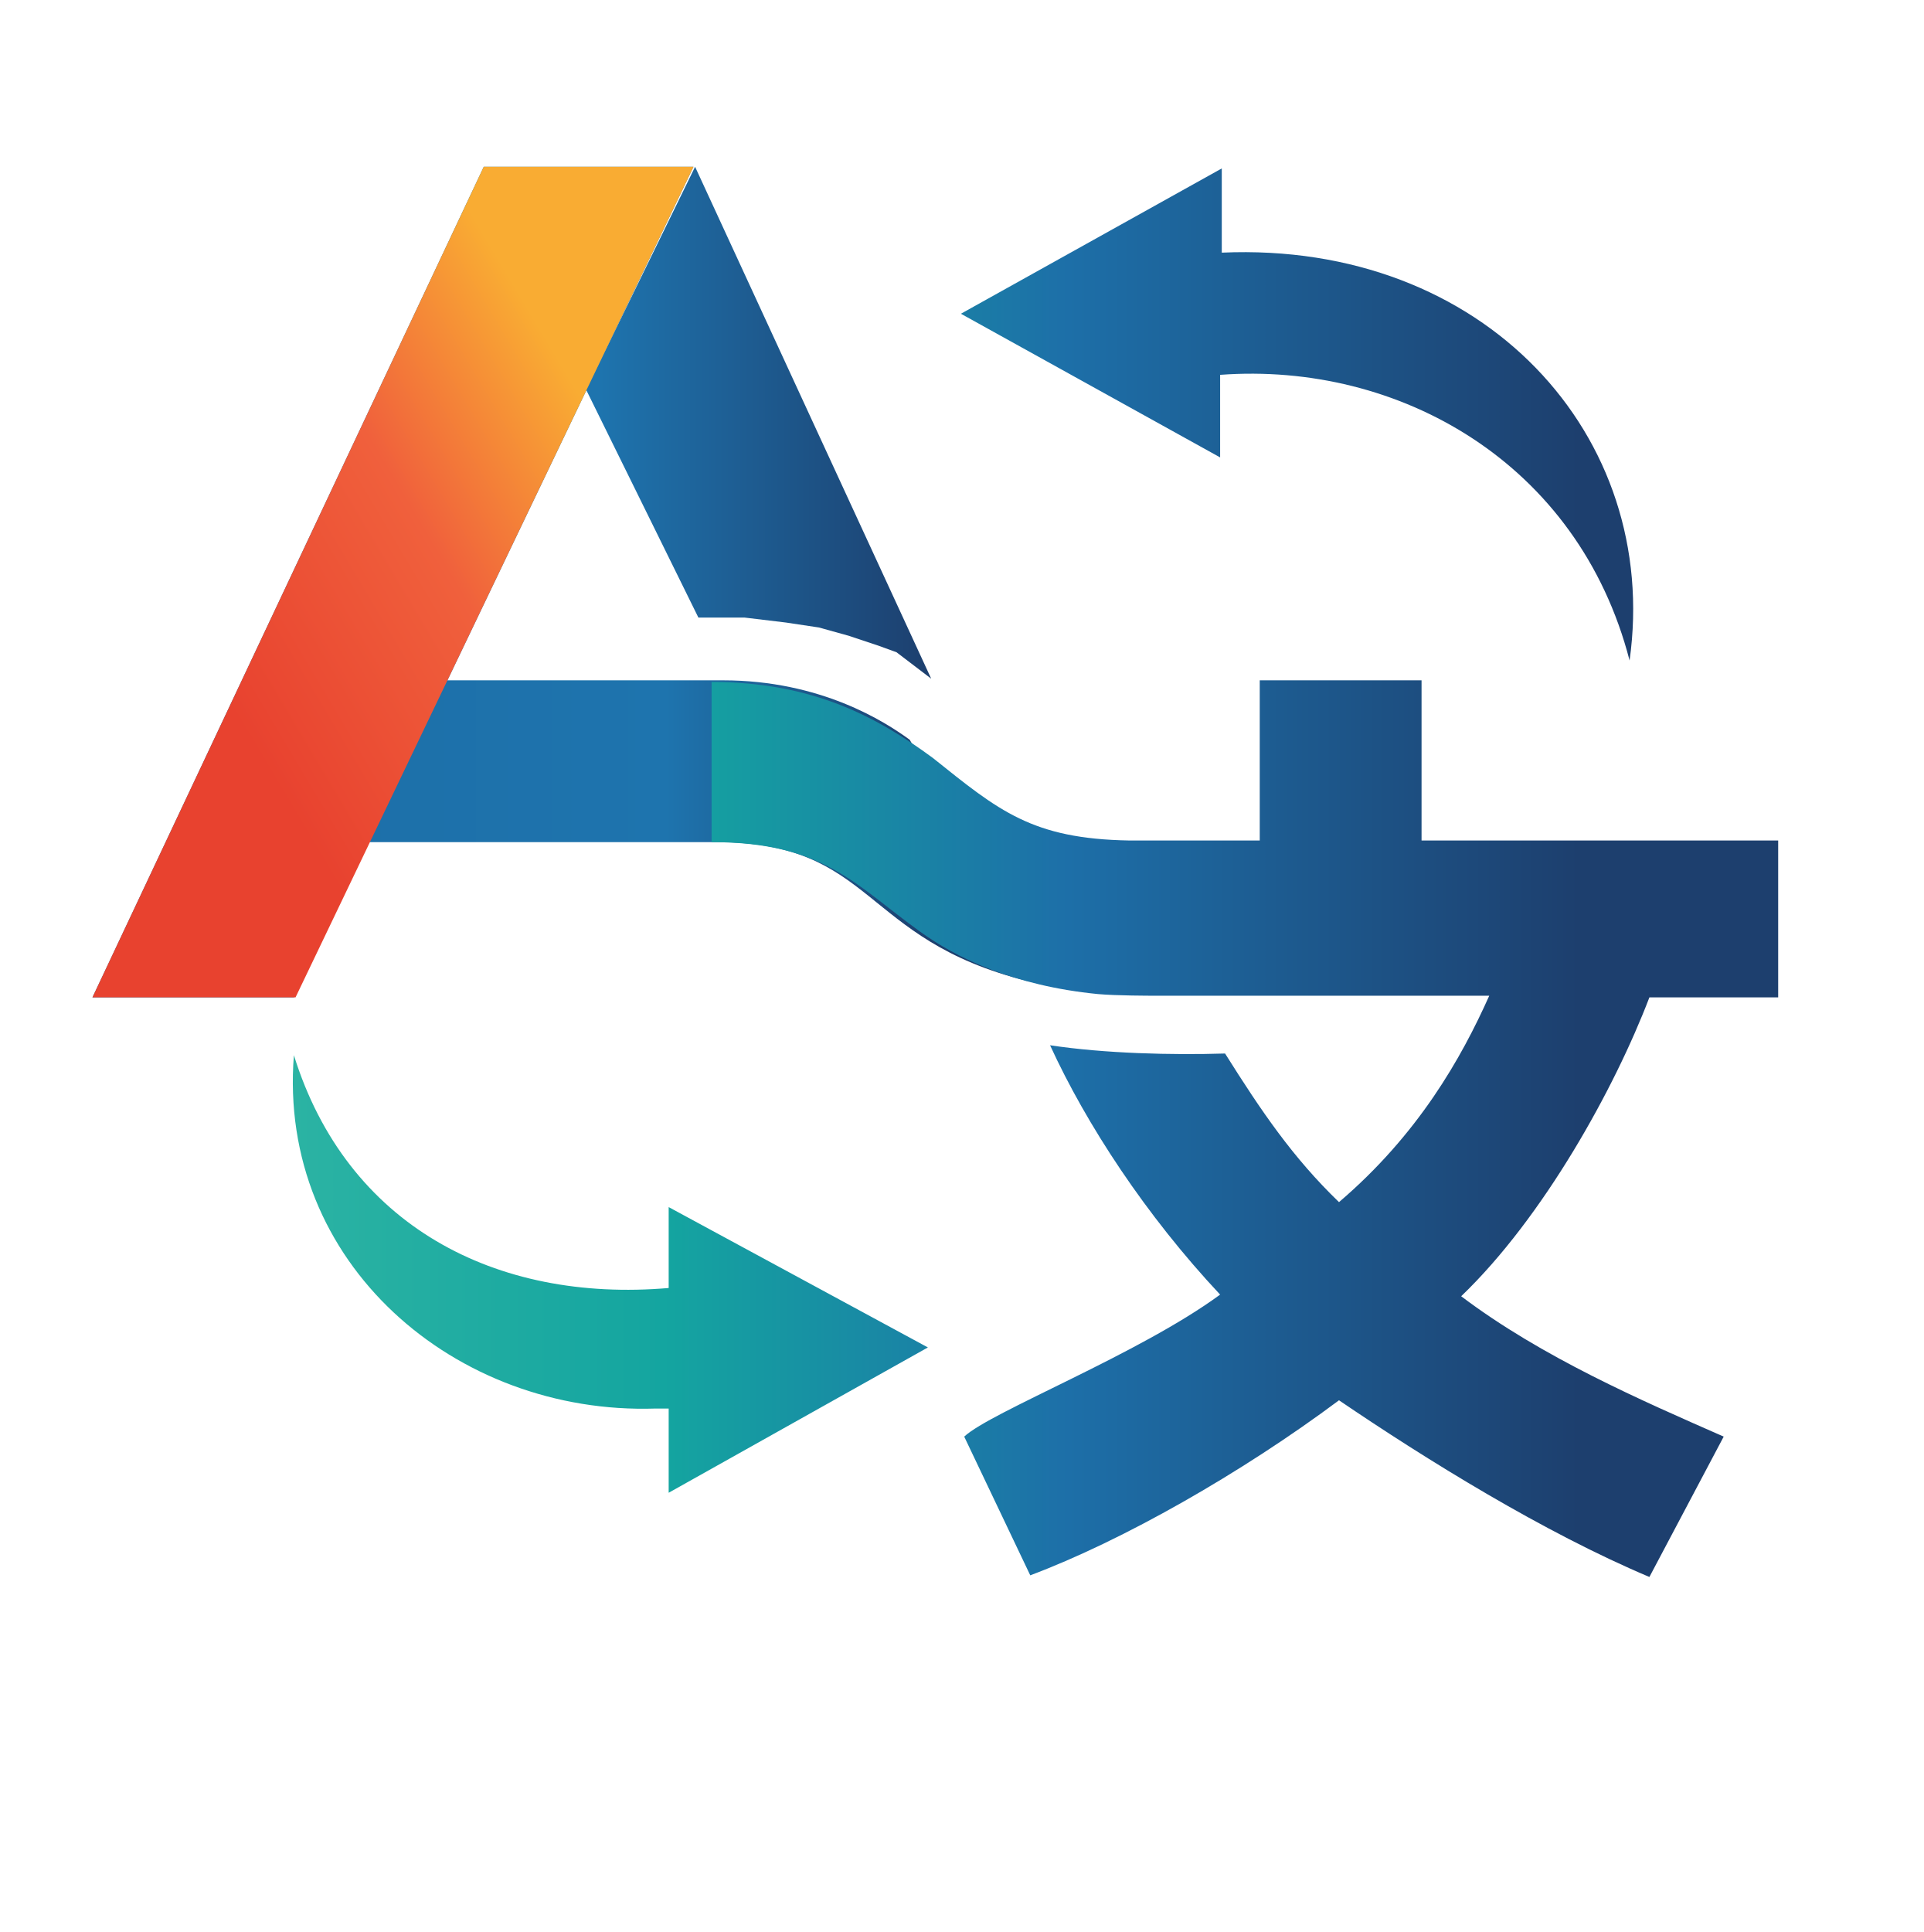
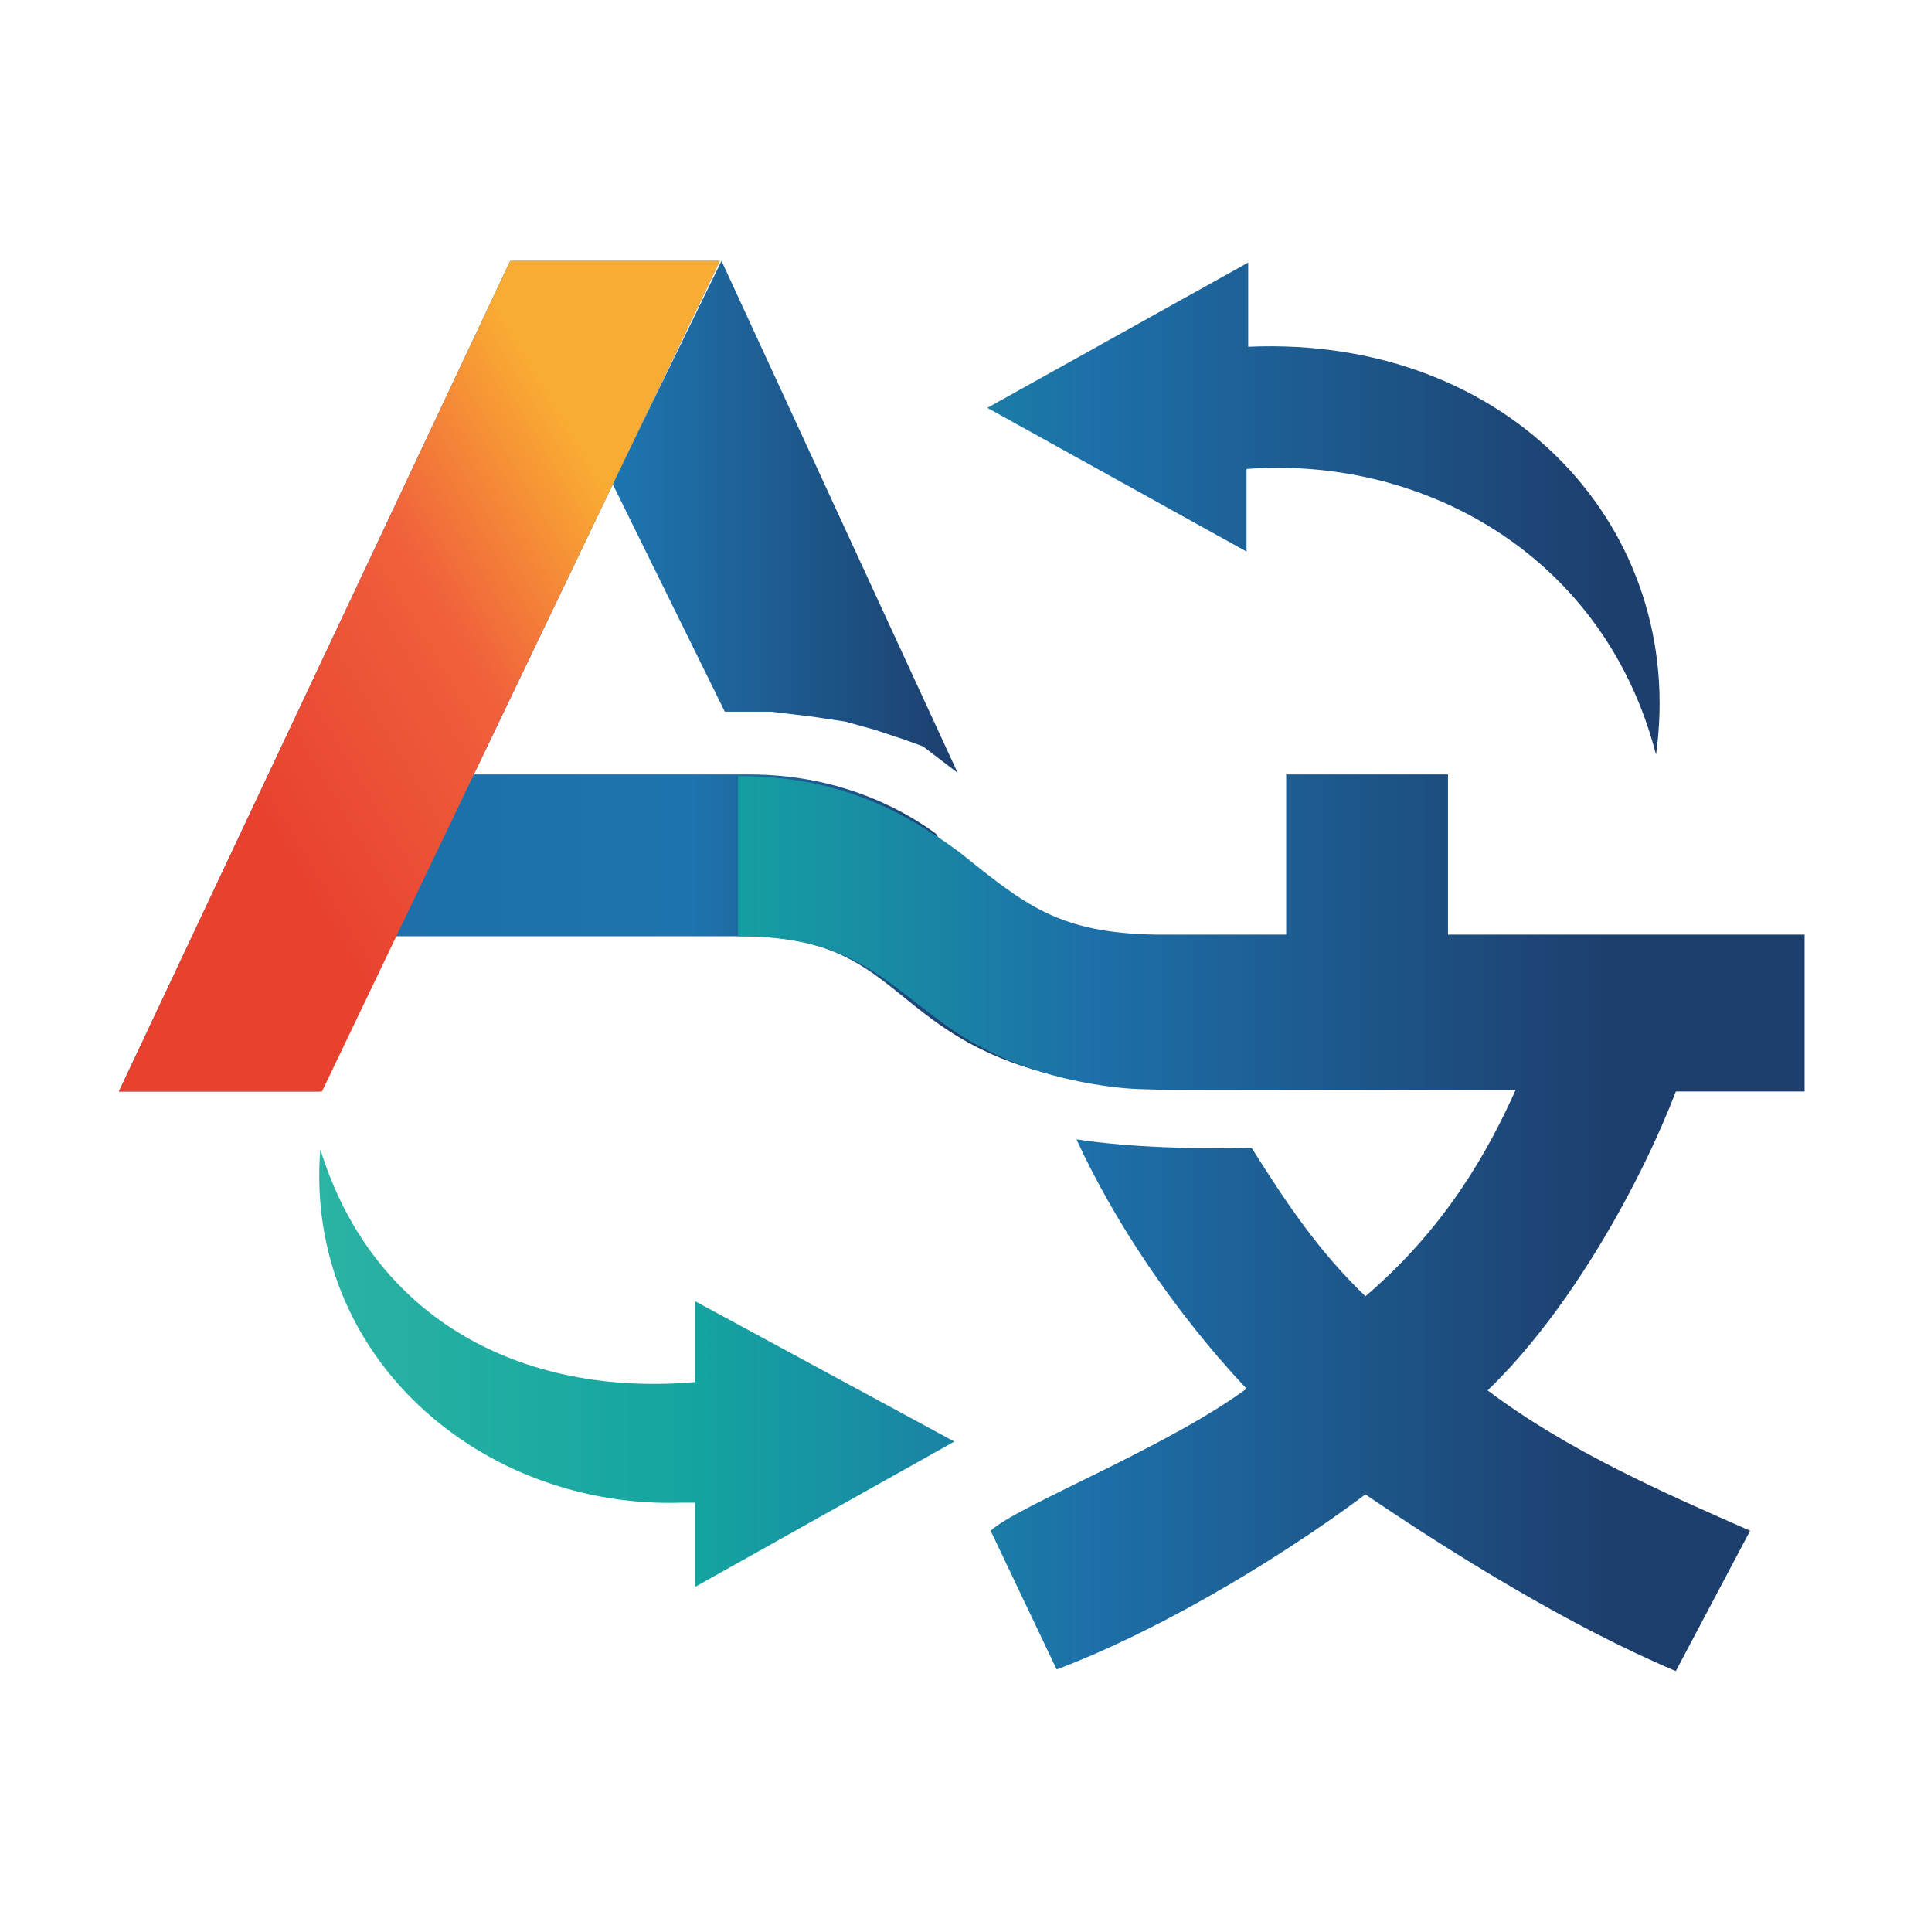
- <svg xmlns="http://www.w3.org/2000/svg" viewBox="0 0 116.5 117">
+ <svg xmlns="http://www.w3.org/2000/svg" viewBox="-1.6 -5.7 116.5 117">
  <style type="text/css">.cls-2 {fill:url(#SVGID_1_);}
.cls-3 {fill:url(#SVGID_2_);}
.cls-4 {fill:url(#SVGID_3_);}
.cls-5 {fill:url(#SVGID_4_);}</style>
  <linearGradient id="SVGID_1_" x1="5.57" x2="56.38" y1="34.91" y2="34.91" gradientUnits="userSpaceOnUse">
    <stop stop-color="#1D6FA8" offset=".231" />
    <stop stop-color="#1E74AE" offset=".685" />
    <stop stop-color="#1D3F6E" offset="1" />
  </linearGradient>
  <path class="cls-2" d="m43.8 41.2h-16.7l14.9-31.1h-12.7l-23.7 50.3h12.2l4.5-9.4h21.1c9.6 0 8.7 5.9 18.8 8.4-2-5-3.7-8.7-7.1-14.6-1.5-1.1-5.4-3.6-11.3-3.6z" />
  <linearGradient id="SVGID_2_" x1="29.5" x2="56.38" y1="27.27" y2="27.27" gradientUnits="userSpaceOnUse">
    <stop stop-color="#1E74AE" offset=".253" />
    <stop stop-color="#1D3F6E" offset="1" />
  </linearGradient>
  <polygon class="cls-3" points="42.1 10.1 35.5 23.6 42.3 37.4 43.8 37.4 44.7 37.4 45 37.4 45 37.4 45.1 37.4 47.6 37.7 49.6 38 51.4 38.5 53.2 39.1 54.3 39.5 56.4 41.1" />
  <linearGradient id="SVGID_3_" x1="5.836" x2="29.82" y1="29.29" y2="15.03" gradientUnits="userSpaceOnUse">
    <stop stop-color="#E8422F" offset="0" />
    <stop stop-color="#F0603C" offset=".559" />
    <stop stop-color="#F9AC33" offset="1" />
  </linearGradient>
  <polygon class="cls-4" points="29.3 10.1 5.6 60.4 17.9 60.4 42 10.1" />
  <linearGradient id="SVGID_4_" x1="17.76" x2="107.7" y1="65.54" y2="65.54" gradientUnits="userSpaceOnUse">
    <stop stop-color="#2BB3A3" offset="0" />
    <stop stop-color="#14A5A0" offset=".249" />
    <stop stop-color="#1D6FA8" offset=".522" />
    <stop stop-color="#1D3F6E" offset=".866" />
  </linearGradient>
  <path class="cls-5" d="m86.1 50.9v-9.7h-9.8v9.7h-7.9c-5.9-0.1-7.9-1.8-11.9-5-3.4-2.5-7.3-4.6-13.4-4.6v9.7c6.8 0 8.7 2.6 12.6 5.4 2.2 1.6 5.7 3.3 10.8 3.8 1.1 0.1 3.2 0.1 3.4 0.1h20.3c-1.7 3.8-4.3 8.4-9.1 12.5-2.8-2.7-4.7-5.5-6.9-9-3.2 0.1-7.3 0-10.6-0.5 2.2 4.8 5.8 10.3 10.3 15.1-4.9 3.6-13.9 7.1-15.5 8.6l4 8.4c5.6-2.1 12.8-6.2 18.7-10.6 5.3 3.6 12.4 8 18.8 10.7l4.5-8.5c-5-2.2-11-4.8-15.9-8.5 5-4.8 9.3-12.6 11.4-18.1h7.8v-9.5h-21.6zm-45.6 22.2v4.9c-10.5 0.9-19.5-3.8-22.7-14.1-1 12.6 9.8 21.8 21.9 21.4h0.8v5.1l15.7-8.8-15.7-8.5zm33.5-57.8v-5.1l-15.8 8.8 15.7 8.7v-5c10.8-0.8 21.7 5.3 24.8 17.3 1.9-13.6-8.8-25.4-24.7-24.7z" />
</svg>
